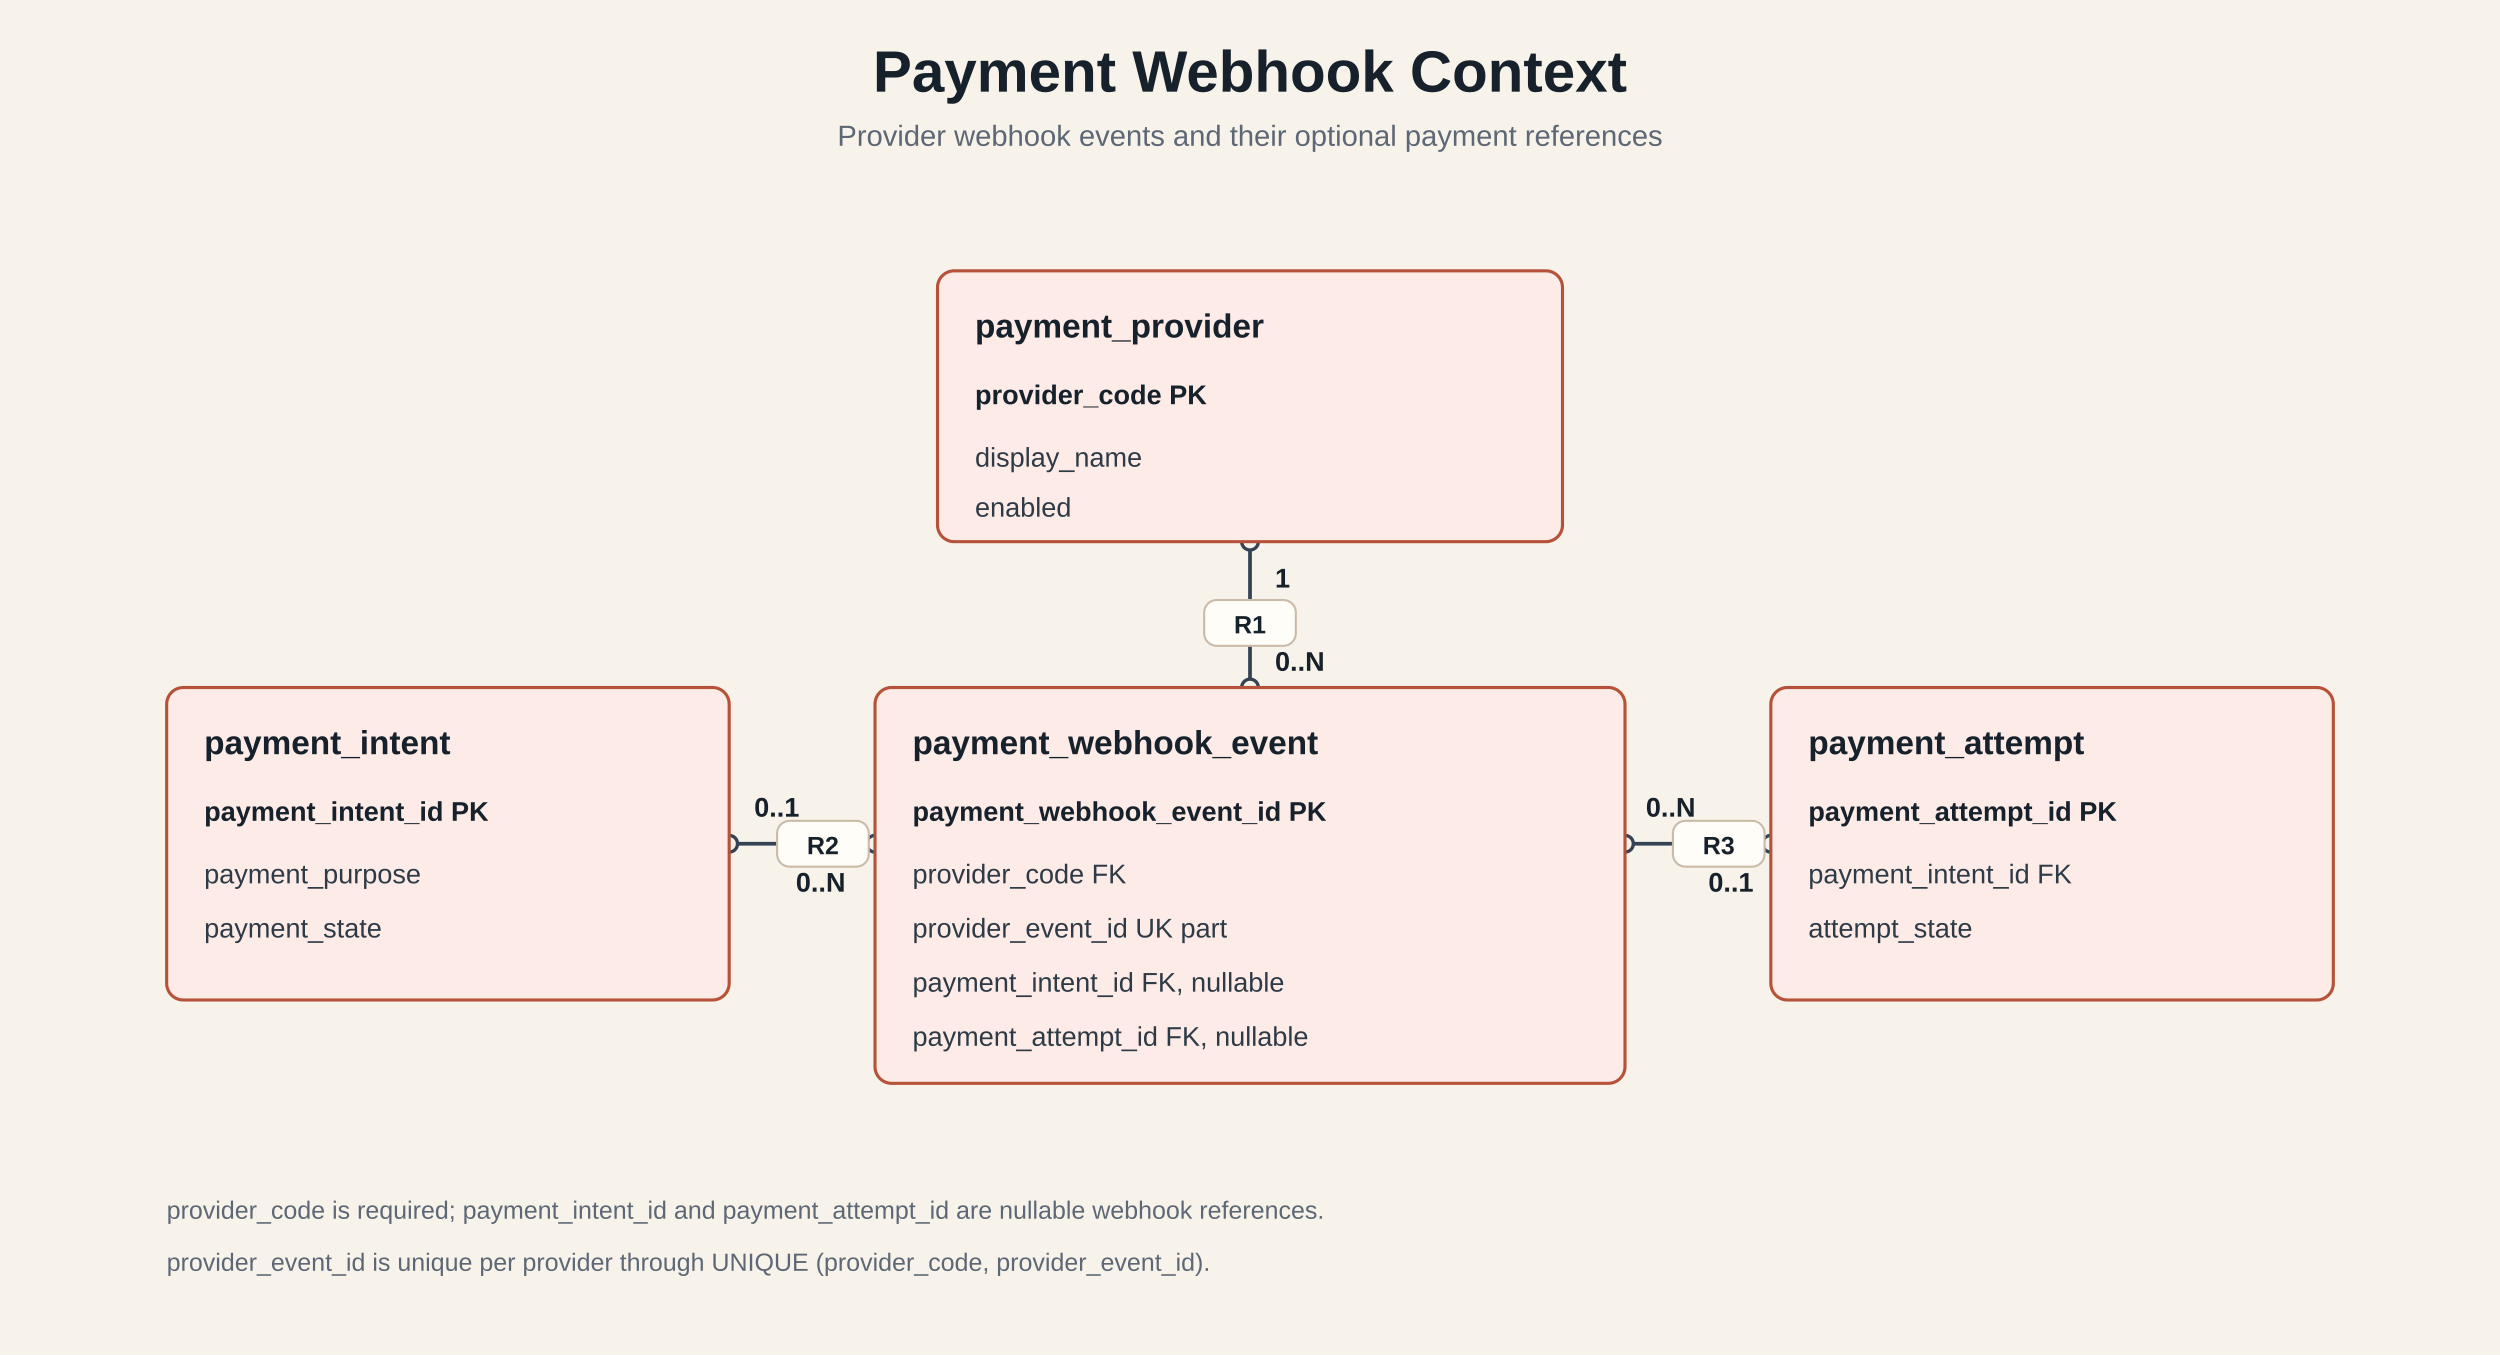
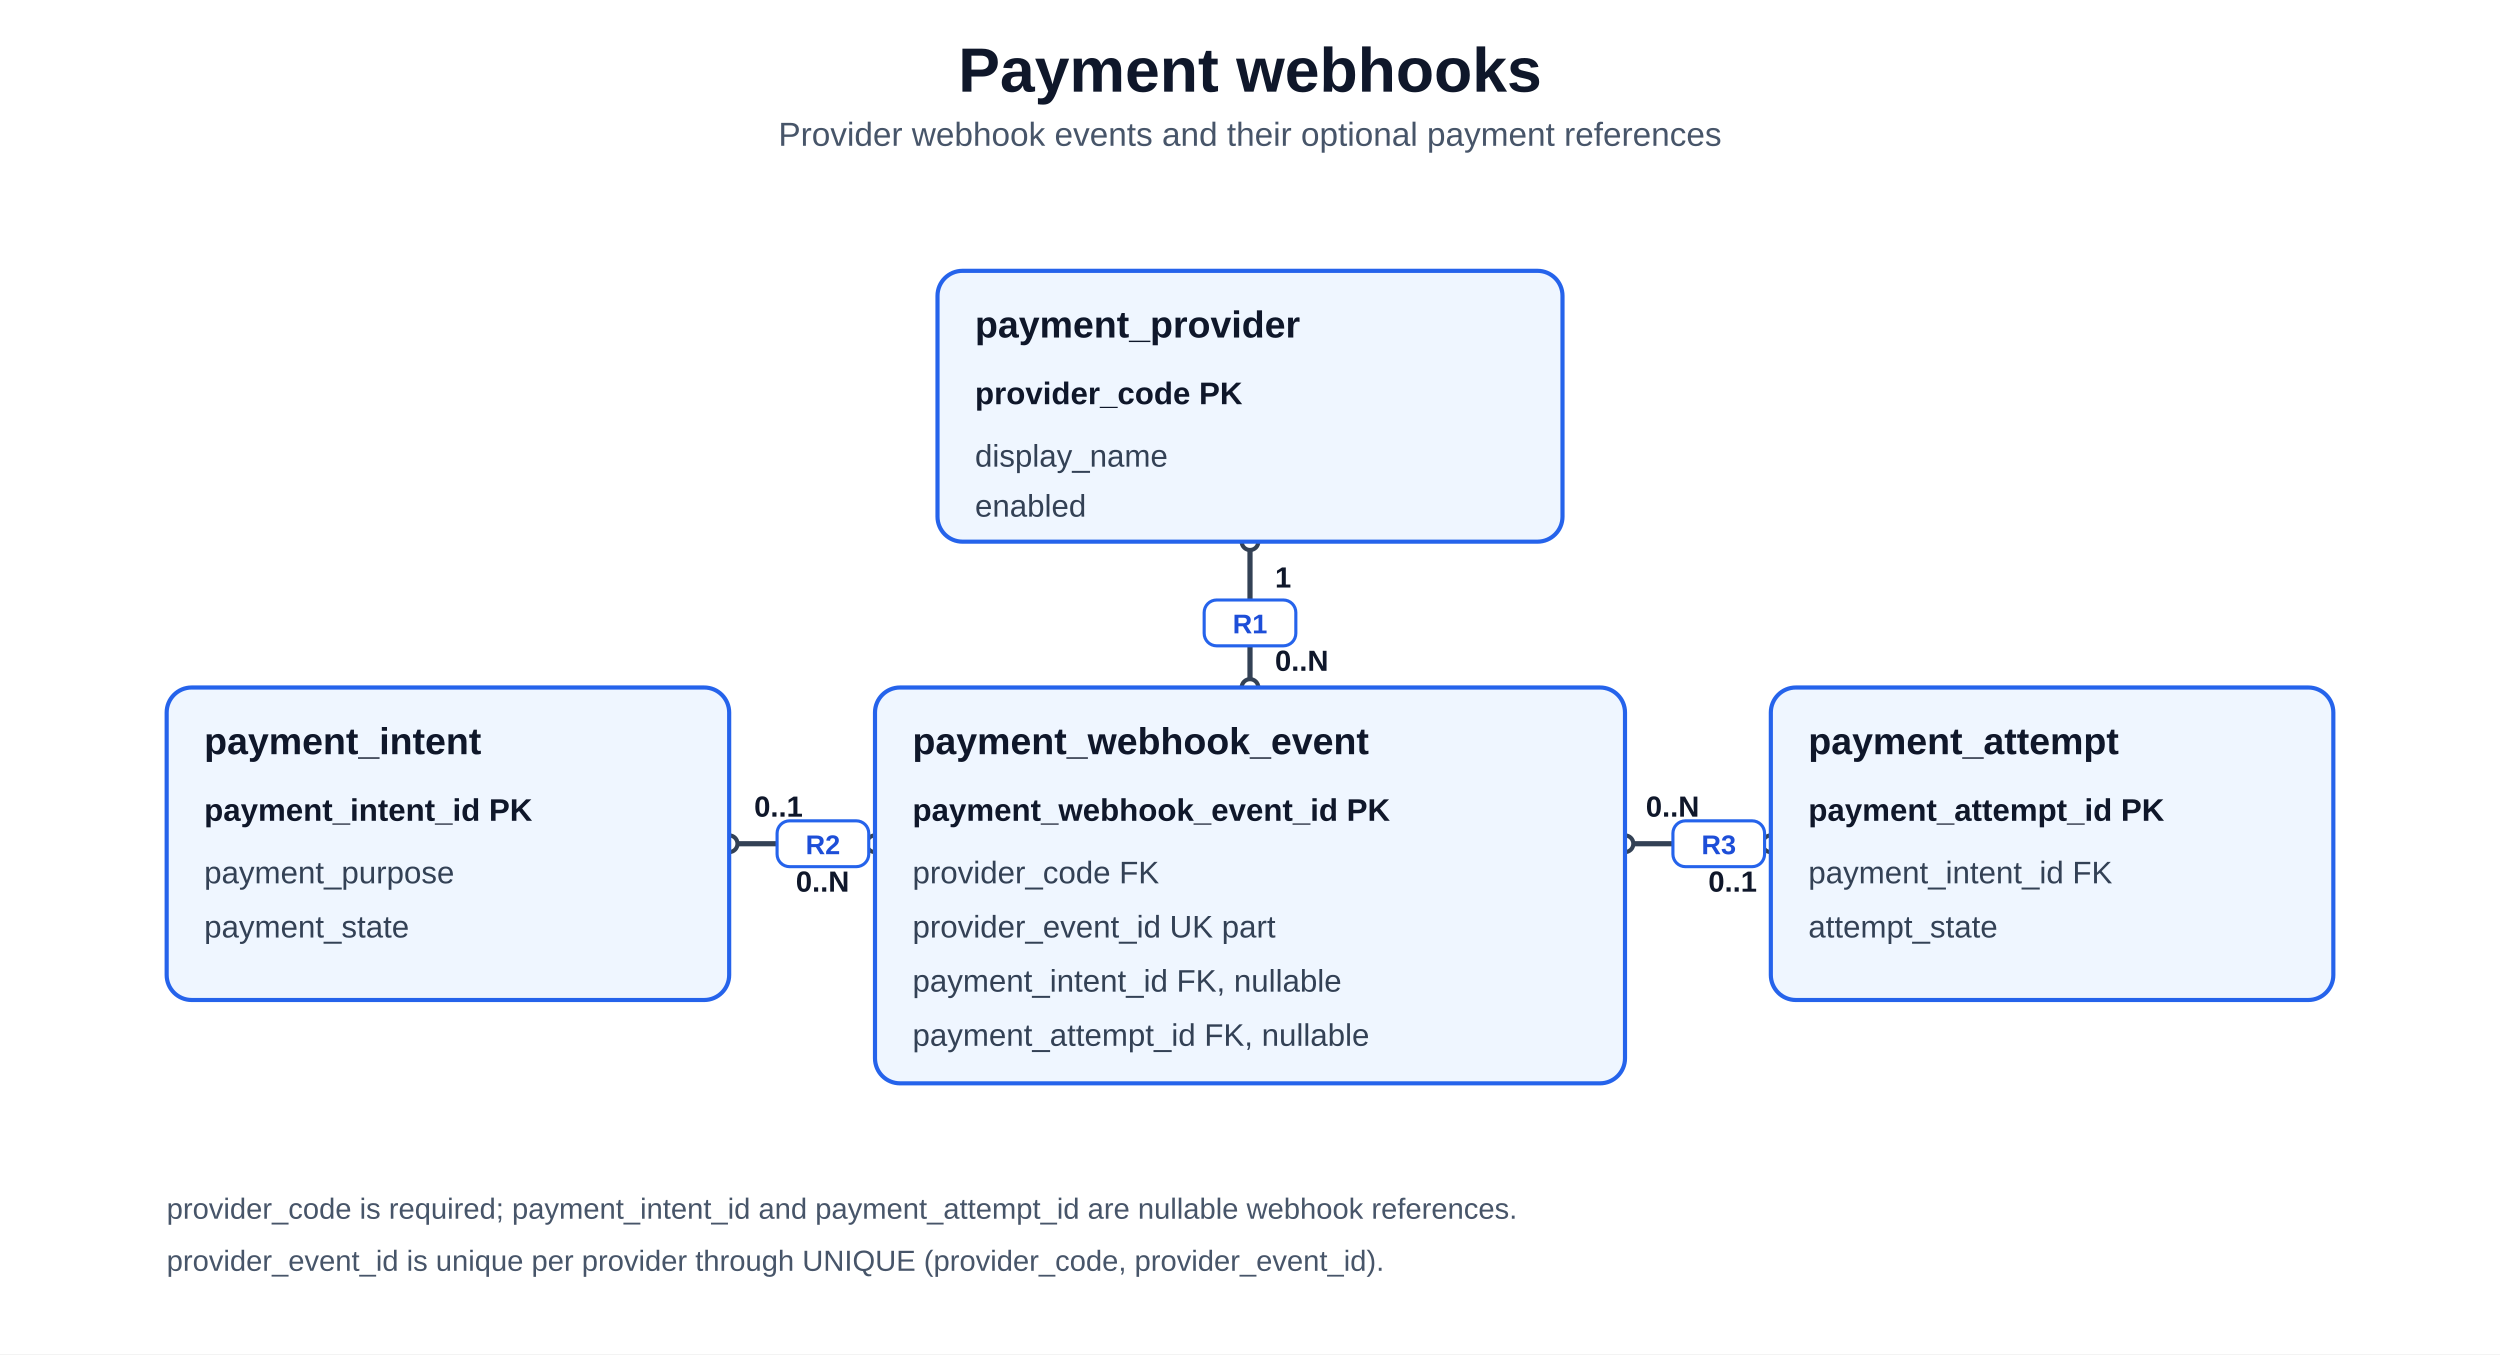
<svg xmlns="http://www.w3.org/2000/svg" width="1200" height="650" viewBox="0 0 1200 650" role="img" aria-labelledby="title desc">
  <defs>
    <style>
-       .canvas{fill:#F7F3EA}.title{font:700 28px "Segoe UI",Arial,sans-serif;fill:#17212B}.subtitle{font:400 14px "Segoe UI",Arial,sans-serif;fill:#5D6775}
-       .entity{fill:#FFFDF8;stroke:#C9BBA7;stroke-width:1.5;rx:8}.payment{fill:#FCEBE6;stroke:#B55239}
-       .head{font:700 16px "Segoe UI",Arial,sans-serif;fill:#17212B}.field{font:400 13px "Segoe UI",Arial,sans-serif;fill:#2E3A46}.key{font:700 13px "Segoe UI",Arial,sans-serif;fill:#17212B}
-       .fk{fill:none;stroke:#344253;stroke-width:1.8;stroke-linecap:square;stroke-linejoin:round}.port{fill:#F7F3EA;stroke:#344253;stroke-width:1.6}
-       .card{font:700 13px "Segoe UI",Arial,sans-serif;fill:#17212B}.tagbox{fill:#FFFDF8;stroke:#C9BBA7;stroke-width:1}.tag{font:700 12px "Segoe UI",Arial,sans-serif;fill:#17212B}.note{font:400 12px "Segoe UI",Arial,sans-serif;fill:#5D6775}
+       .canvas{fill:#FFFFFF}.title{font:700 30px "Segoe UI",Arial,sans-serif;fill:#0F172A}.subtitle{font:400 16px "Segoe UI",Arial,sans-serif;fill:#475569}
+       .entity,.payment{fill:#EFF6FF;stroke:#2563EB;stroke-width:2;rx:12}
+       .head{font:700 18px "Segoe UI",Arial,sans-serif;fill:#0F172A}.field{font:400 15px "Segoe UI",Arial,sans-serif;fill:#334155}.key{font:700 15px "Segoe UI",Arial,sans-serif;fill:#0F172A}
+       .fk{fill:none;stroke:#334155;stroke-width:2.5;stroke-linecap:square;stroke-linejoin:round}.port{fill:#FFFFFF;stroke:#334155;stroke-width:2}
+       .card{font:700 14px "Segoe UI",Arial,sans-serif;fill:#0F172A}.tagbox{fill:#FFFFFF;stroke:#2563EB;stroke-width:1.5}.tag{font:700 13px "Segoe UI",Arial,sans-serif;fill:#1D4ED8}.note{font:400 14px "Segoe UI",Arial,sans-serif;fill:#475569}
    </style>
  </defs>
  <rect class="canvas" width="1200" height="650" />
-   <text class="title" x="600" y="44" text-anchor="middle">Payment Webhook Context</text>
+   <text class="title" x="600" y="44" text-anchor="middle">Payment webhooks</text>
  <text class="subtitle" x="600" y="70" text-anchor="middle">Provider webhook events and their optional payment references</text>
  <g id="relationships">
    <path class="fk" d="M600 260 V330" />
    <circle class="port" cx="600" cy="260" r="4" />
    <circle class="port" cx="600" cy="330" r="4" />
    <text class="card" x="612" y="282">1</text>
    <text class="card" x="612" y="322">0..N</text>
    <rect class="tagbox" x="578" y="288" width="44" height="22" rx="6" />
    <text class="tag" x="600" y="304" text-anchor="middle">R1</text>
    <path class="fk" d="M350 405 H420" />
    <circle class="port" cx="350" cy="405" r="4" />
    <circle class="port" cx="420" cy="405" r="4" />
    <text class="card" x="362" y="392">0..1</text>
    <text class="card" x="382" y="428">0..N</text>
    <rect class="tagbox" x="373" y="394" width="44" height="22" rx="6" />
    <text class="tag" x="395" y="410" text-anchor="middle">R2</text>
    <path class="fk" d="M780 405 H850" />
    <circle class="port" cx="780" cy="405" r="4" />
    <circle class="port" cx="850" cy="405" r="4" />
    <text class="card" x="790" y="392">0..N</text>
    <text class="card" x="820" y="428">0..1</text>
    <rect class="tagbox" x="803" y="394" width="44" height="22" rx="6" />
    <text class="tag" x="825" y="410" text-anchor="middle">R3</text>
  </g>
  <g transform="translate(450 130)">
    <rect class="entity payment" width="300" height="130" rx="8" />
    <text class="head" x="18" y="32">payment_provider</text>
    <text class="key" x="18" y="64">provider_code PK</text>
    <text class="field" x="18" y="94">display_name</text>
    <text class="field" x="18" y="118">enabled</text>
  </g>
  <g transform="translate(420 330)">
    <rect class="entity payment" width="360" height="190" rx="8" />
    <text class="head" x="18" y="32">payment_webhook_event</text>
    <text class="key" x="18" y="64">payment_webhook_event_id PK</text>
    <text class="field" x="18" y="94">provider_code FK</text>
    <text class="field" x="18" y="120">provider_event_id UK part</text>
    <text class="field" x="18" y="146">payment_intent_id FK, nullable</text>
    <text class="field" x="18" y="172">payment_attempt_id FK, nullable</text>
  </g>
  <g transform="translate(80 330)">
    <rect class="entity payment" width="270" height="150" rx="8" />
    <text class="head" x="18" y="32">payment_intent</text>
    <text class="key" x="18" y="64">payment_intent_id PK</text>
    <text class="field" x="18" y="94">payment_purpose</text>
    <text class="field" x="18" y="120">payment_state</text>
  </g>
  <g transform="translate(850 330)">
    <rect class="entity payment" width="270" height="150" rx="8" />
    <text class="head" x="18" y="32">payment_attempt</text>
    <text class="key" x="18" y="64">payment_attempt_id PK</text>
    <text class="field" x="18" y="94">payment_intent_id FK</text>
    <text class="field" x="18" y="120">attempt_state</text>
  </g>
  <text class="note" x="80" y="585">provider_code is required; payment_intent_id and payment_attempt_id are nullable webhook references.</text>
  <text class="note" x="80" y="610">provider_event_id is unique per provider through UNIQUE (provider_code, provider_event_id).</text>
</svg>
